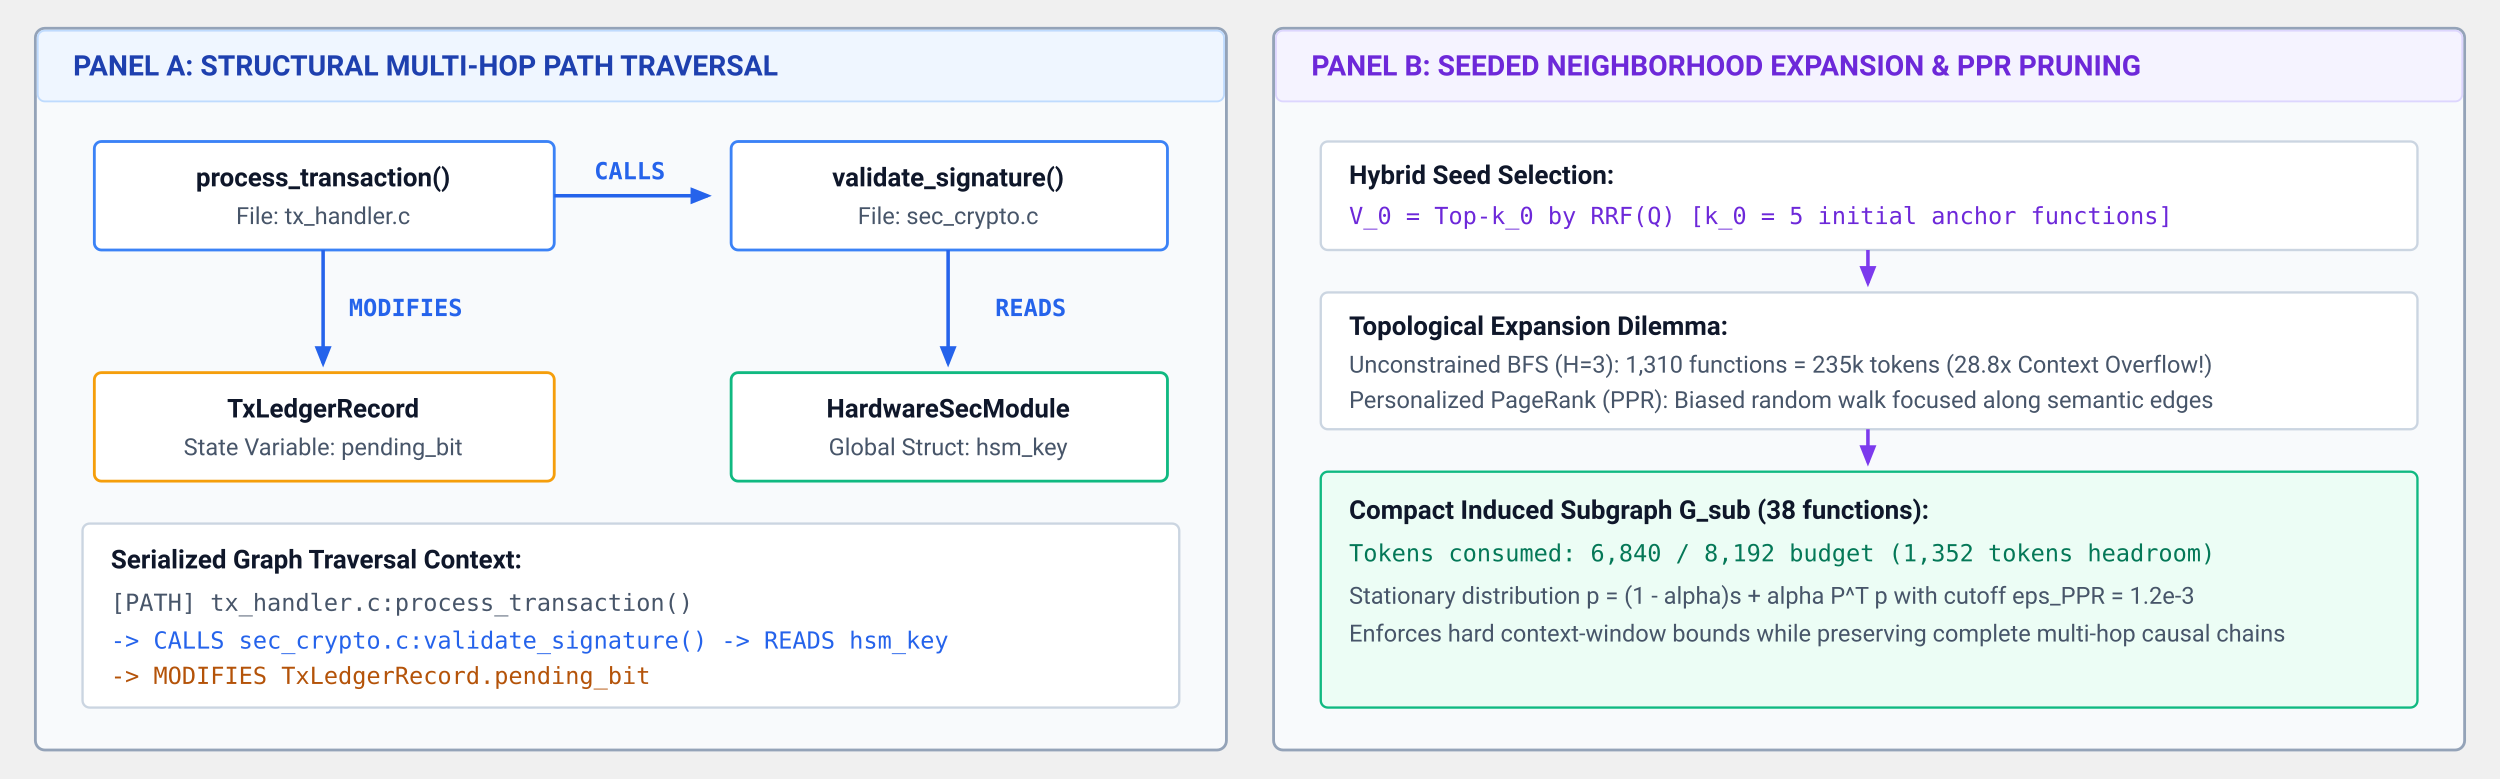
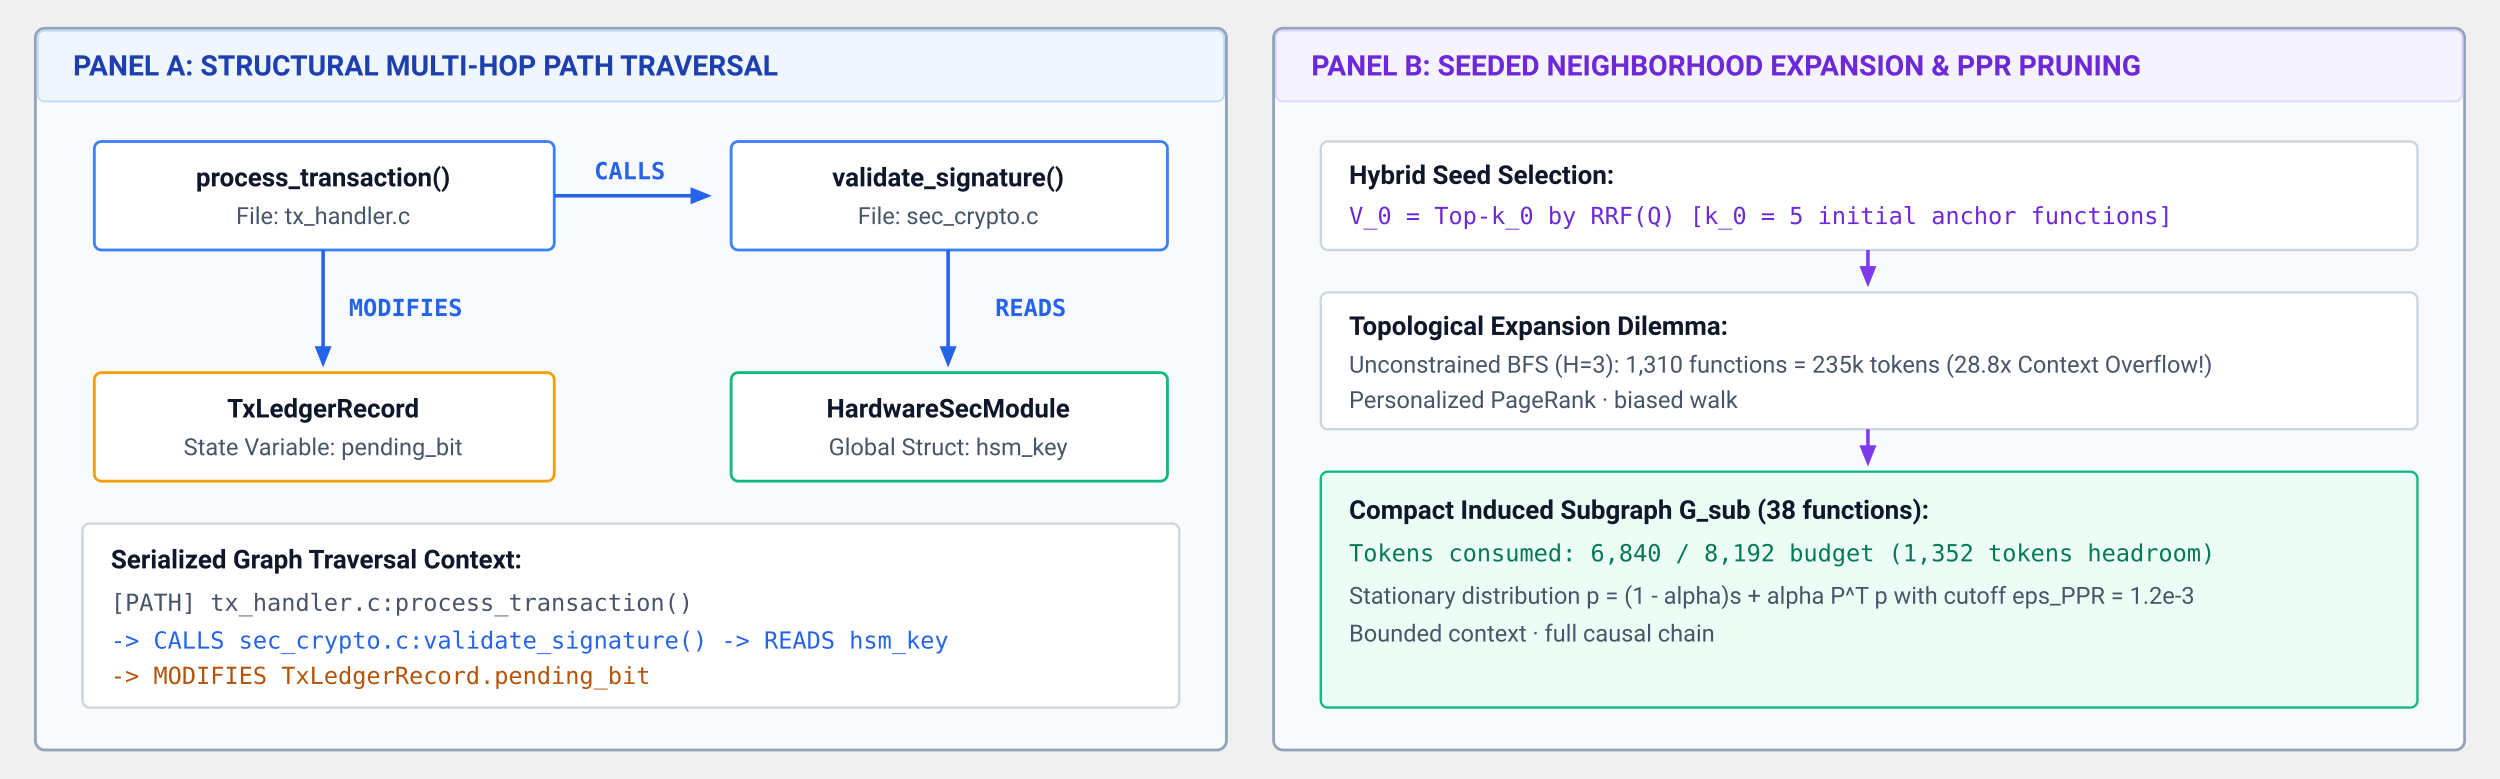
<svg xmlns="http://www.w3.org/2000/svg" viewBox="0 0 1060 330" width="100%" height="100%" font-family="Helvetica Neue, Helvetica, Arial, sans-serif">
  <defs>
    <style>
      .panel-title { font-family: -apple-system, BlinkMacSystemFont, "Segoe UI", Roboto, sans-serif; font-weight: 700; font-size: 12px; }
      .box-lbl { font-family: -apple-system, BlinkMacSystemFont, "Segoe UI", Roboto, sans-serif; font-weight: 700; font-size: 11px; fill: #0f172a; }
      .box-sub { font-family: -apple-system, BlinkMacSystemFont, "Segoe UI", Roboto, sans-serif; font-size: 10px; fill: #475569; }
      .mono { font-family: ui-monospace, SFMono-Regular, Menlo, Monaco, Consolas, monospace; font-size: 10px; }
    </style>
    <marker id="arr-cpg" viewBox="0 0 10 10" refX="8" refY="5" markerWidth="6" markerHeight="6" orient="auto">
      <path d="M 0 1 L 10 5 L 0 9 z" fill="#2563eb" />
    </marker>
    <marker id="arr-purple" viewBox="0 0 10 10" refX="8" refY="5" markerWidth="6" markerHeight="6" orient="auto">
      <path d="M 0 1 L 10 5 L 0 9 z" fill="#7c3aed" />
    </marker>
  </defs>
  <g transform="translate(15, 12)">
    <rect width="505" height="306" rx="4" fill="#f8fafc" stroke="#94a3b8" stroke-width="1.2" />
    <rect x="1" y="1" width="503" height="30" rx="3" fill="#eff6ff" stroke="#bfdbfe" stroke-width="0.8" />
    <text x="16" y="20" class="panel-title" fill="#1e40af">PANEL A: STRUCTURAL MULTI-HOP PATH TRAVERSAL</text>
    <rect x="25" y="48" width="195" height="46" rx="3" fill="#ffffff" stroke="#3b82f6" stroke-width="1.2" />
    <text x="122" y="67" class="box-lbl" fill="#1e3a8a" text-anchor="middle">process_transaction()</text>
    <text x="122" y="83" class="box-sub" text-anchor="middle">File: tx_handler.c</text>
    <path d="M 220 71 L 285 71" fill="none" stroke="#2563eb" stroke-width="1.5" marker-end="url(#arr-cpg)" />
    <text x="252" y="64" class="mono" font-weight="700" fill="#2563eb" text-anchor="middle">CALLS</text>
    <rect x="295" y="48" width="185" height="46" rx="3" fill="#ffffff" stroke="#3b82f6" stroke-width="1.2" />
    <text x="387" y="67" class="box-lbl" fill="#1e3a8a" text-anchor="middle">validate_signature()</text>
    <text x="387" y="83" class="box-sub" text-anchor="middle">File: sec_crypto.c</text>
    <path d="M 387 94 L 387 142" fill="none" stroke="#2563eb" stroke-width="1.5" marker-end="url(#arr-cpg)" />
    <text x="422" y="122" class="mono" font-weight="700" fill="#2563eb" text-anchor="middle">READS</text>
    <rect x="295" y="146" width="185" height="46" rx="3" fill="#ffffff" stroke="#10b981" stroke-width="1.2" />
    <text x="387" y="165" class="box-lbl" fill="#065f46" text-anchor="middle">HardwareSecModule</text>
    <text x="387" y="181" class="box-sub" text-anchor="middle">Global Struct: hsm_key</text>
    <path d="M 122 94 L 122 142" fill="none" stroke="#2563eb" stroke-width="1.5" marker-end="url(#arr-cpg)" />
    <text x="157" y="122" class="mono" font-weight="700" fill="#2563eb" text-anchor="middle">MODIFIES</text>
    <rect x="25" y="146" width="195" height="46" rx="3" fill="#ffffff" stroke="#f59e0b" stroke-width="1.2" />
    <text x="122" y="165" class="box-lbl" fill="#b45309" text-anchor="middle">TxLedgerRecord</text>
    <text x="122" y="181" class="box-sub" text-anchor="middle">State Variable: pending_bit</text>
    <rect x="20" y="210" width="465" height="78" rx="3" fill="#ffffff" stroke="#cbd5e1" stroke-width="1" />
    <text x="32" y="229" class="box-lbl" fill="#0f172a">Serialized Graph Traversal Context:</text>
    <text x="32" y="247" class="mono" fill="#475569">[PATH] tx_handler.c:process_transaction()</text>
    <text x="32" y="263" class="mono" fill="#2563eb">  -&gt; CALLS sec_crypto.c:validate_signature() -&gt; READS hsm_key</text>
    <text x="32" y="278" class="mono" fill="#b45309">  -&gt; MODIFIES TxLedgerRecord.pending_bit</text>
  </g>
  <g transform="translate(540, 12)">
    <rect width="505" height="306" rx="4" fill="#f8fafc" stroke="#94a3b8" stroke-width="1.2" />
    <rect x="1" y="1" width="503" height="30" rx="3" fill="#f5f3ff" stroke="#ddd6fe" stroke-width="0.8" />
    <text x="16" y="20" class="panel-title" fill="#6d28d9">PANEL B: SEEDED NEIGHBORHOOD EXPANSION &amp; PPR PRUNING</text>
    <rect x="20" y="48" width="465" height="46" rx="3" fill="#ffffff" stroke="#cbd5e1" stroke-width="1" />
    <text x="32" y="66" class="box-lbl" fill="#0f172a">Hybrid Seed Selection:</text>
    <text x="32" y="83" class="mono" fill="#6d28d9">V_0 = Top-k_0 by RRF(Q)  [k_0 = 5 initial anchor functions]</text>
    <path d="M 252 94 L 252 108" fill="none" stroke="#7c3aed" stroke-width="1.5" marker-end="url(#arr-purple)" />
    <rect x="20" y="112" width="465" height="58" rx="3" fill="#ffffff" stroke="#cbd5e1" stroke-width="1" />
    <text x="32" y="130" class="box-lbl" fill="#0f172a">Topological Expansion Dilemma:</text>
    <text x="32" y="146" class="box-sub" fill="#dc2626">Unconstrained BFS (H=3): 1,310 functions = 235k tokens (28.8x Context Overflow!)</text>
-     <text x="32" y="161" class="box-sub" fill="#059669">Personalized PageRank (PPR): Biased random walk focused along semantic edges</text>
+     <text x="32" y="161" class="box-sub" fill="#059669">Personalized PageRank · biased walk</text>
    <path d="M 252 170 L 252 184" fill="none" stroke="#7c3aed" stroke-width="1.5" marker-end="url(#arr-purple)" />
    <rect x="20" y="188" width="465" height="100" rx="3" fill="#ecfdf5" stroke="#10b981" stroke-width="1" />
    <text x="32" y="208" class="box-lbl" fill="#065f46">Compact Induced Subgraph G_sub (38 functions):</text>
    <text x="32" y="226" class="mono" fill="#047857">Tokens consumed: 6,840 / 8,192 budget (1,352 tokens headroom)</text>
    <text x="32" y="244" class="box-sub" fill="#065f46">Stationary distribution p = (1 - alpha)s + alpha P^T p with cutoff eps_PPR = 1.2e-3</text>
-     <text x="32" y="260" class="box-sub" fill="#047857">Enforces hard context-window bounds while preserving complete multi-hop causal chains</text>
+     <text x="32" y="260" class="box-sub" fill="#047857">Bounded context · full causal chain</text>
  </g>
</svg>
